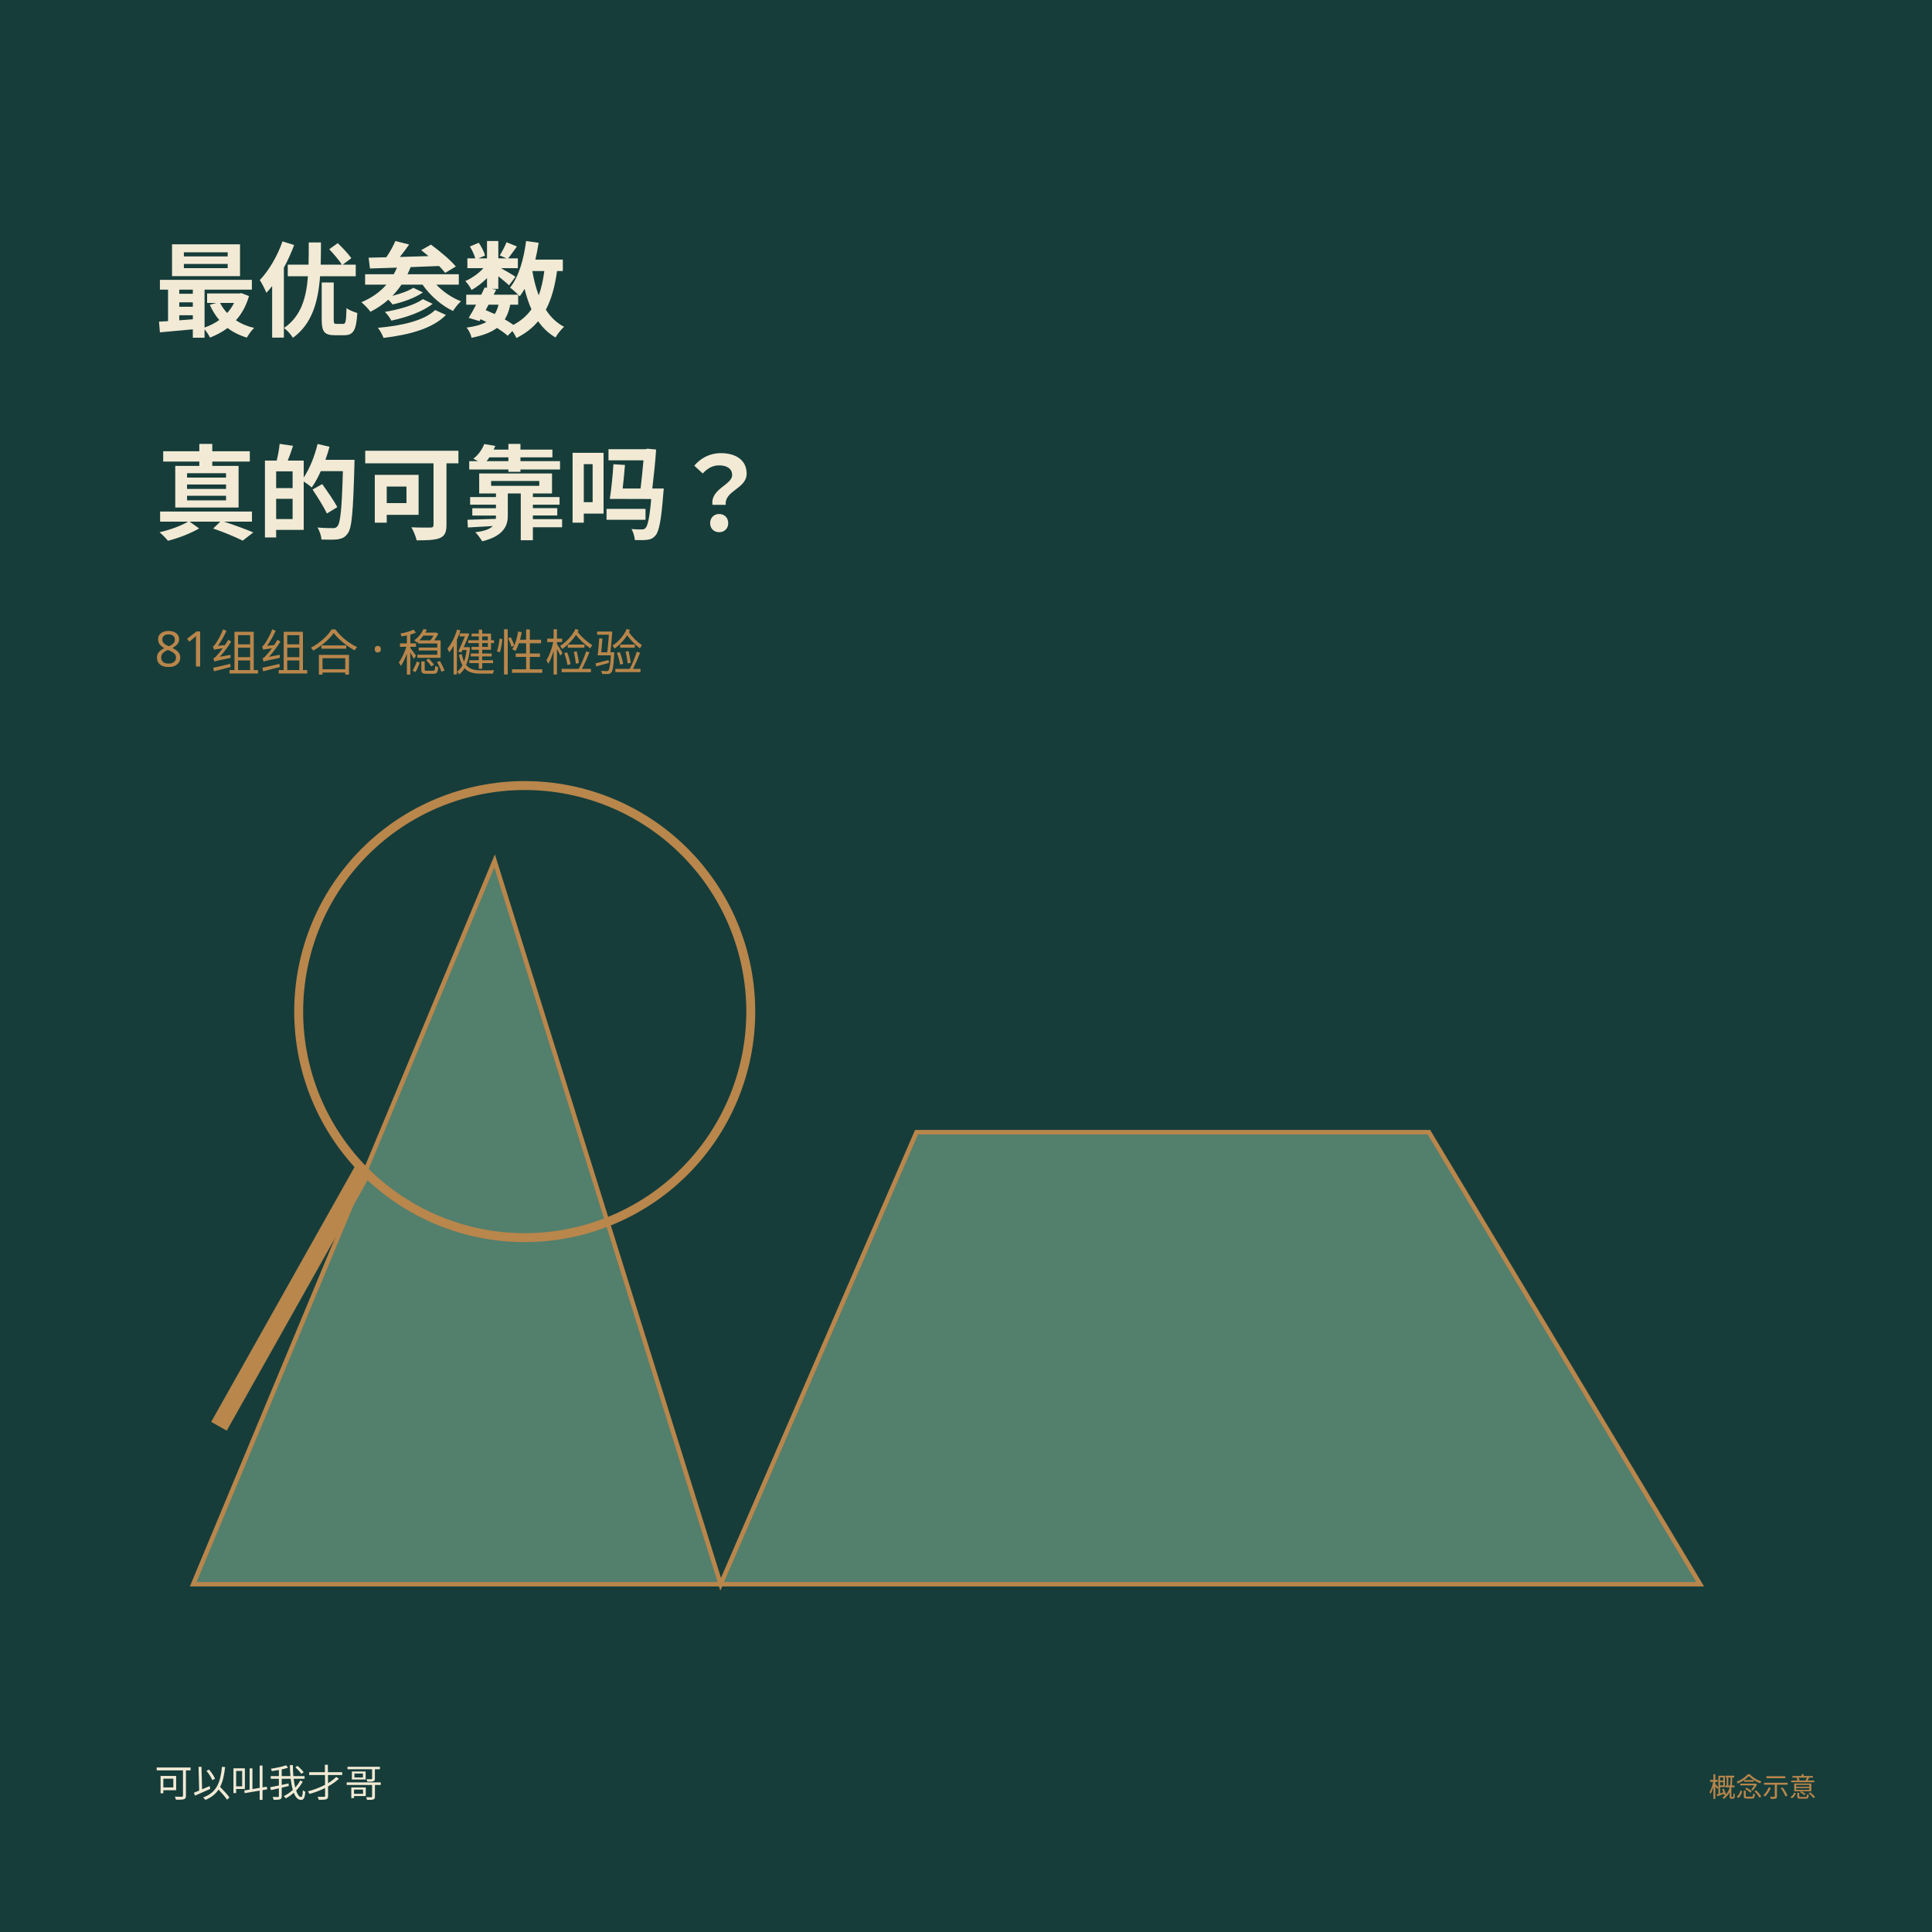
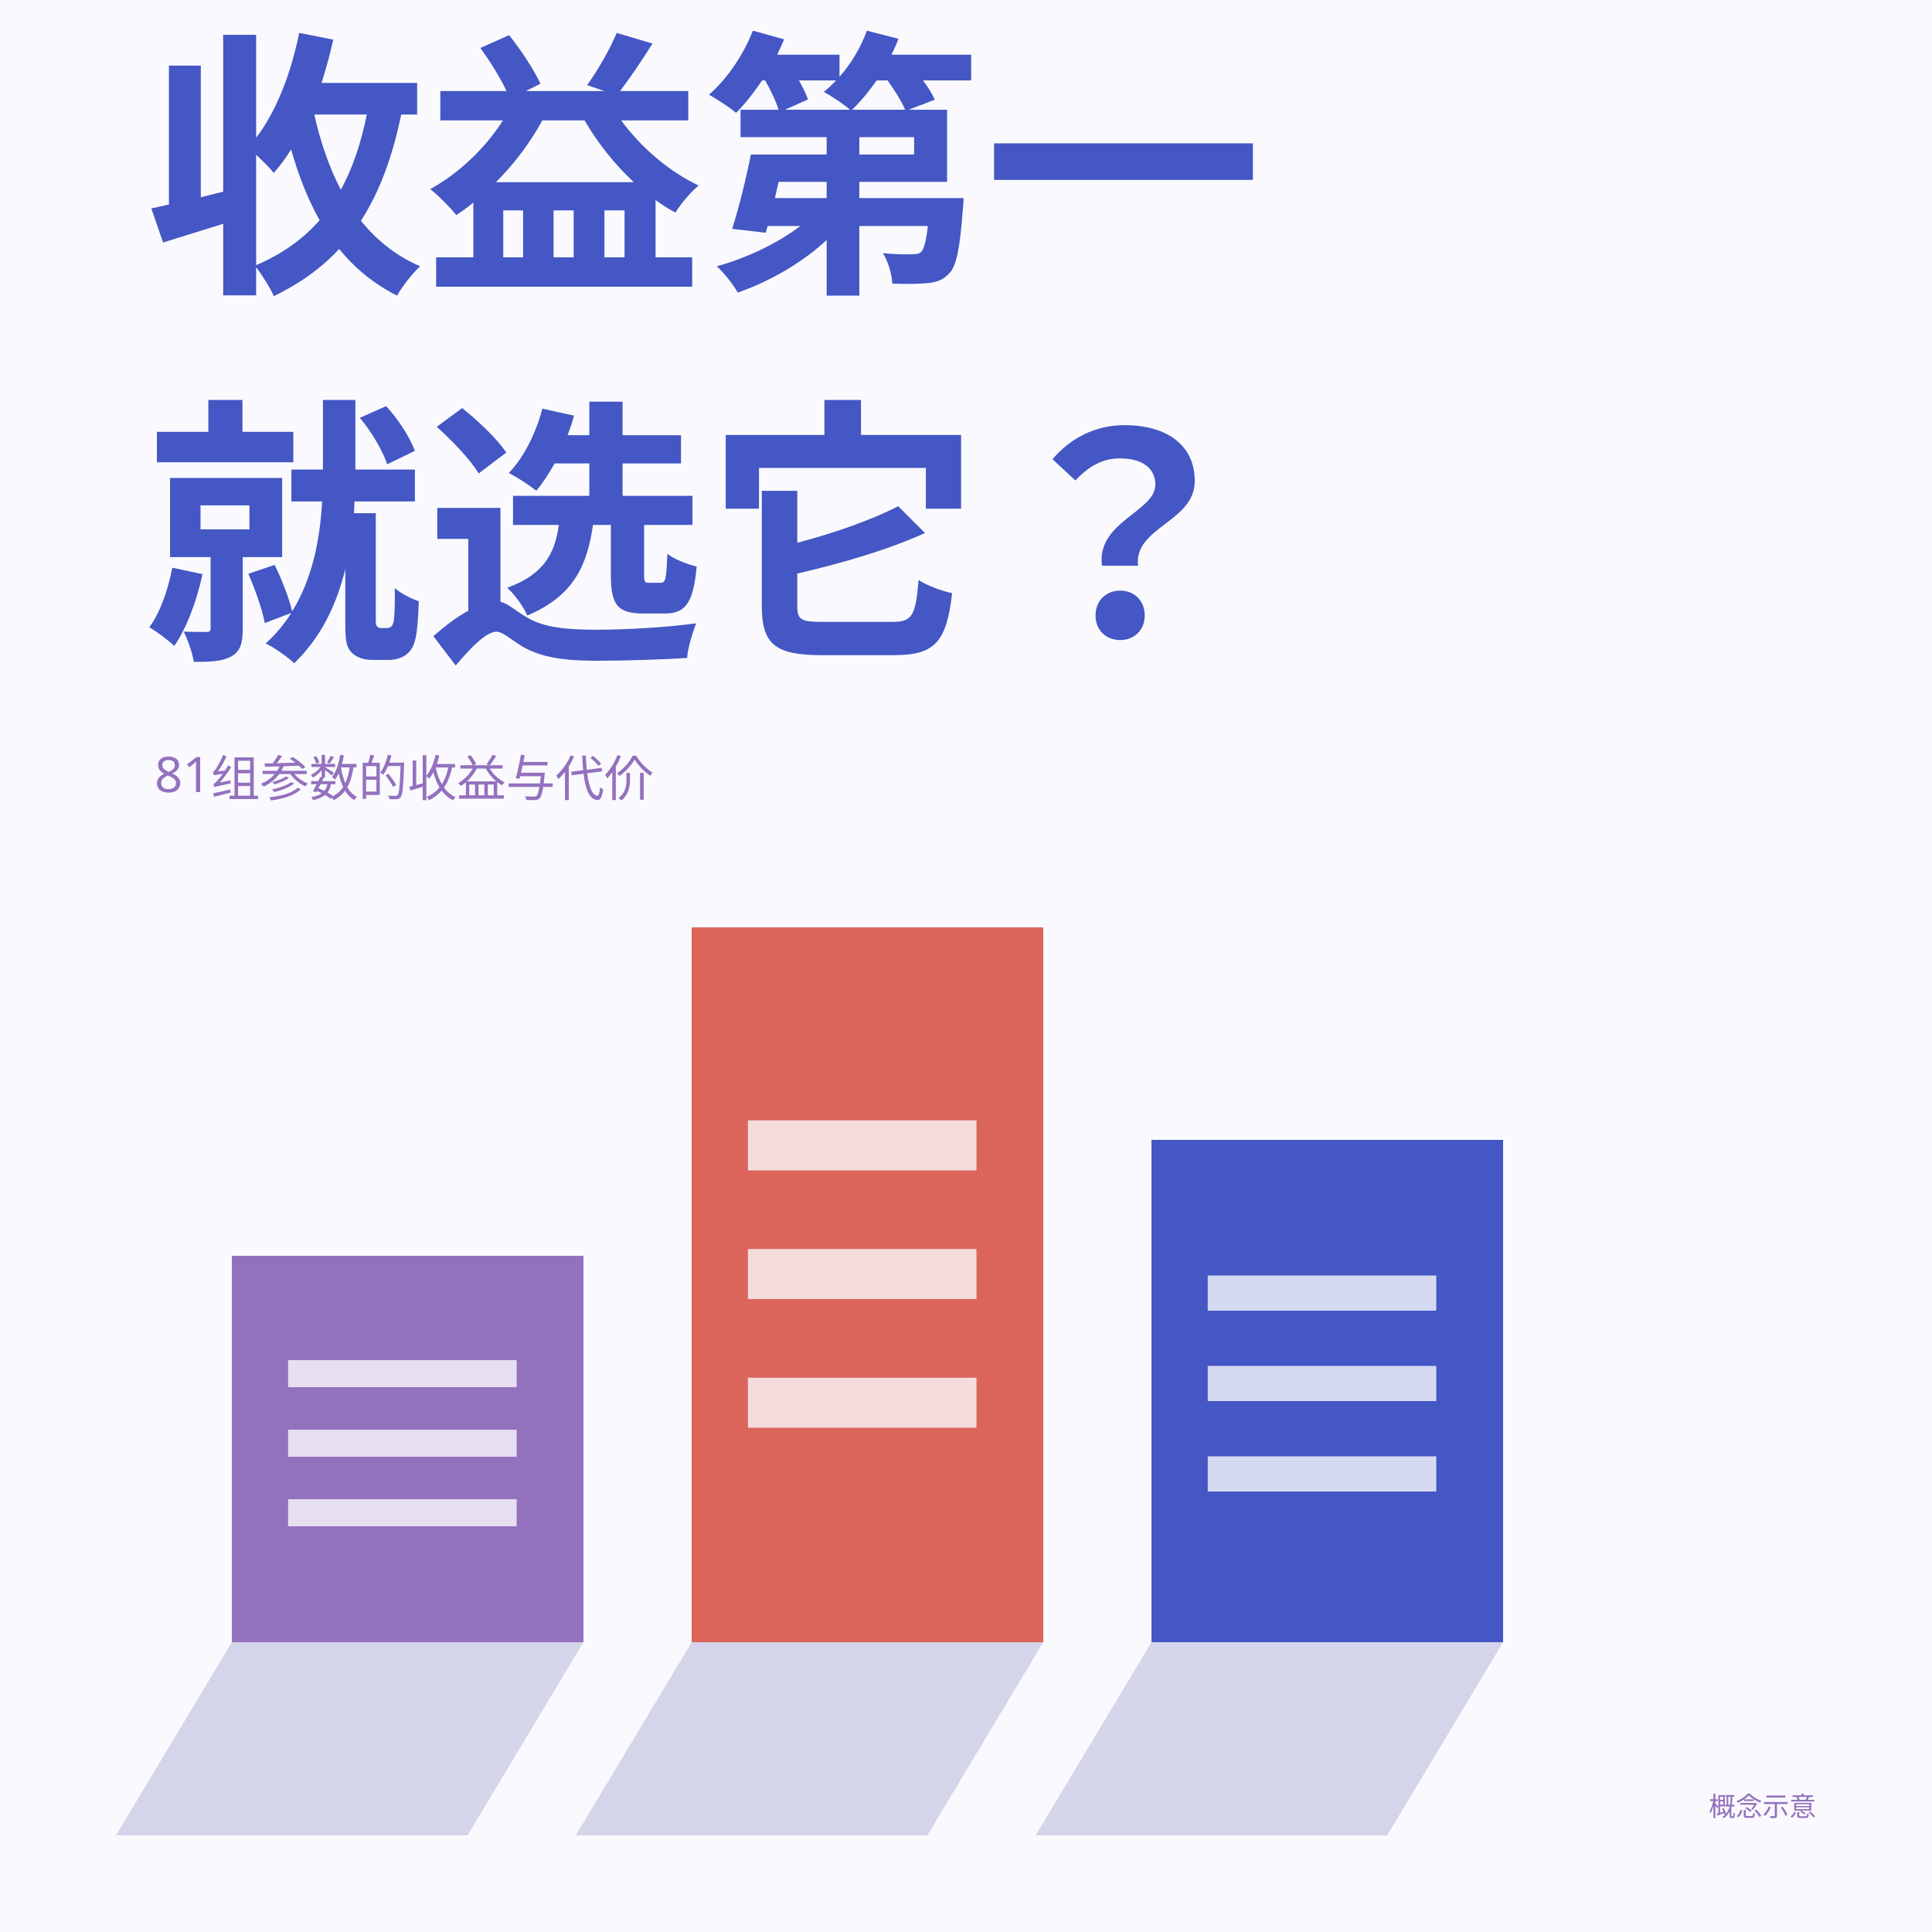
<svg xmlns="http://www.w3.org/2000/svg" width="864pt" height="864pt" viewBox="0 0 864 864" version="1.1">
  <defs>
    <style type="text/css">*{stroke-linejoin: round; stroke-linecap: butt}</style>
  </defs>
  <g id="figure_1">
    <g id="patch_1">
-       <path d="M 0 864  L 864 864  L 864 0  L 0 0  z " style="fill: #163d3a" />
+       <path d="M 0 864  L 864 864  L 864 0  L 0 0  z " style="fill: #fafafe" />
    </g>
    <g id="axes_1">
      <g id="patch_2">
-         <path d="M 86.4 708.48  L 221.184 384.998  L 322.272 708.48  L 409.882 506.304  L 639.014 506.304  L 760.32 708.48  z " clip-path="url(#pb8783ae8d2)" style="fill: #537f6d; stroke: #b9864b; stroke-width: 2; stroke-linejoin: miter" />
+         <path d="M 103.68 734.4  L 260.928 734.4  L 209.088 820.8  L 51.84 820.8  z " clip-path="url(#p3bb2ff1a8c)" style="fill: #d4d5eb" />
      </g>
      <g id="patch_3">
-         <path d="M 234.662 553.478  C 261.471 553.478 287.186 542.827 306.142 523.87  C 325.099 504.914 335.75 479.199 335.75 452.39  C 335.75 425.582 325.099 399.867 306.142 380.91  C 287.186 361.954 261.471 351.302 234.662 351.302  C 207.854 351.302 182.139 361.954 163.182 380.91  C 144.226 399.867 133.574 425.582 133.574 452.39  C 133.574 479.199 144.226 504.914 163.182 523.87  C 182.139 542.827 207.854 553.478 234.662 553.478  L 234.662 553.478  z " clip-path="url(#pb8783ae8d2)" style="fill: none; stroke: #b9864b; stroke-width: 4; stroke-linejoin: miter" />
+         <path d="M 103.68 734.4  L 260.928 734.4  L 260.928 561.6  L 103.68 561.6  z " clip-path="url(#p3bb2ff1a8c)" style="fill: #9471be" />
      </g>
-       <g id="line2d_1">
-         <path d="M 160.531 526.522  L 99.878 634.349  " clip-path="url(#pb8783ae8d2)" style="fill: none; stroke: #b9864b; stroke-width: 8; stroke-linecap: square" />
+       <g id="patch_4">
+         <path d="M 128.84 682.56  L 231.051 682.56  L 231.051 670.464  L 128.84 670.464  z " clip-path="url(#p3bb2ff1a8c)" style="fill: #fafafe; opacity: 0.8" />
+       </g>
+       <g id="patch_5">
+         <path d="M 128.84 651.456  L 231.051 651.456  L 231.051 639.36  L 128.84 639.36  z " clip-path="url(#p3bb2ff1a8c)" style="fill: #fafafe; opacity: 0.8" />
+       </g>
+       <g id="patch_6">
+         <path d="M 128.84 620.352  L 231.051 620.352  L 231.051 608.256  L 128.84 608.256  z " clip-path="url(#p3bb2ff1a8c)" style="fill: #fafafe; opacity: 0.8" />
+       </g>
+       <g id="patch_7">
+         <path d="M 309.312 734.4  L 466.56 734.4  L 414.72 820.8  L 257.472 820.8  z " clip-path="url(#p3bb2ff1a8c)" style="fill: #d4d5eb" />
+       </g>
+       <g id="patch_8">
+         <path d="M 309.312 734.4  L 466.56 734.4  L 466.56 414.72  L 309.312 414.72  z " clip-path="url(#p3bb2ff1a8c)" style="fill: #db655a" />
+       </g>
+       <g id="patch_9">
+         <path d="M 334.472 638.496  L 436.683 638.496  L 436.683 616.118  L 334.472 616.118  z " clip-path="url(#p3bb2ff1a8c)" style="fill: #fafafe; opacity: 0.8" />
+       </g>
+       <g id="patch_10">
+         <path d="M 334.472 580.954  L 436.683 580.954  L 436.683 558.576  L 334.472 558.576  z " clip-path="url(#p3bb2ff1a8c)" style="fill: #fafafe; opacity: 0.8" />
+       </g>
+       <g id="patch_11">
+         <path d="M 334.472 523.411  L 436.683 523.411  L 436.683 501.034  L 334.472 501.034  z " clip-path="url(#p3bb2ff1a8c)" style="fill: #fafafe; opacity: 0.8" />
+       </g>
+       <g id="patch_12">
+         <path d="M 514.944 734.4  L 672.192 734.4  L 620.352 820.8  L 463.104 820.8  z " clip-path="url(#p3bb2ff1a8c)" style="fill: #d4d5eb" />
+       </g>
+       <g id="patch_13">
+         <path d="M 514.944 734.4  L 672.192 734.4  L 672.192 509.76  L 514.944 509.76  z " clip-path="url(#p3bb2ff1a8c)" style="fill: #4457c4" />
+       </g>
+       <g id="patch_14">
+         <path d="M 540.104 667.008  L 642.315 667.008  L 642.315 651.283  L 540.104 651.283  z " clip-path="url(#p3bb2ff1a8c)" style="fill: #fafafe; opacity: 0.8" />
+       </g>
+       <g id="patch_15">
+         <path d="M 540.104 626.573  L 642.315 626.573  L 642.315 610.848  L 540.104 610.848  z " clip-path="url(#p3bb2ff1a8c)" style="fill: #fafafe; opacity: 0.8" />
+       </g>
+       <g id="patch_16">
+         <path d="M 540.104 586.138  L 642.315 586.138  L 642.315 570.413  L 540.104 570.413  z " clip-path="url(#p3bb2ff1a8c)" style="fill: #fafafe; opacity: 0.8" />
      </g>
      <g id="text_1">
-         <text style="font-weight: 700; font-size: 46px; font-family: 'Microsoft YaHei', 'SimHei', sans-serif; text-anchor: start; fill: #f2ead5" x="69.12" y="146.88" transform="rotate(-0 69.12 146.88)">最优参数</text>
+         <text style="font-weight: 700; font-size: 125px; font-family: 'Microsoft YaHei', 'SimHei', sans-serif; text-anchor: start; fill: #4457c4" x="64.8" y="120.96" transform="rotate(-0 64.8 120.96)">收益第一</text>
      </g>
      <g id="text_2">
-         <text style="font-weight: 700; font-size: 46px; font-family: 'Microsoft YaHei', 'SimHei', sans-serif; text-anchor: start; fill: #f2ead5" x="69.12" y="237.6" transform="rotate(-0 69.12 237.6)">真的可靠吗？</text>
+         <text style="font-weight: 700; font-size: 125px; font-family: 'Microsoft YaHei', 'SimHei', sans-serif; text-anchor: start; fill: #4457c4" x="64.8" y="285.12" transform="rotate(-0 64.8 285.12)">就选它？</text>
      </g>
      <g id="text_3">
-         <text style="font-size: 22px; font-family: 'Microsoft YaHei', 'SimHei', sans-serif; text-anchor: start; fill: #b9864b" x="69.12" y="298.08" transform="rotate(-0 69.12 298.08)">81组组合 · 稳健性检验</text>
+         <text style="font-size: 22px; font-family: 'Microsoft YaHei', 'SimHei', sans-serif; text-anchor: start; fill: #9471be" x="69.12" y="354.24" transform="rotate(-0 69.12 354.24)">81组参数的收益与代价</text>
      </g>
      <g id="text_4">
-         <text style="font-size: 17px; font-family: 'Microsoft YaHei', 'SimHei', sans-serif; text-anchor: start; fill: #f2ead5" x="69.12" y="803.52" transform="rotate(-0 69.12 803.52)">可以叫我才哥</text>
-       </g>
-       <g id="text_5">
-         <text style="font-size: 12px; font-family: 'Microsoft YaHei', 'SimHei', sans-serif; text-anchor: end; fill: #b9864b" x="812.16" y="803.52" transform="rotate(-0 812.16 803.52)">概念示意</text>
+         <text style="font-size: 12px; font-family: 'Microsoft YaHei', 'SimHei', sans-serif; text-anchor: end; fill: #9471be" x="812.16" y="812.16" transform="rotate(-0 812.16 812.16)">概念示意</text>
      </g>
    </g>
  </g>
  <defs>
-     <clipPath id="pb8783ae8d2">
+     <clipPath id="p3bb2ff1a8c">
      <rect x="0" y="0" width="864" height="864" />
    </clipPath>
  </defs>
</svg>
